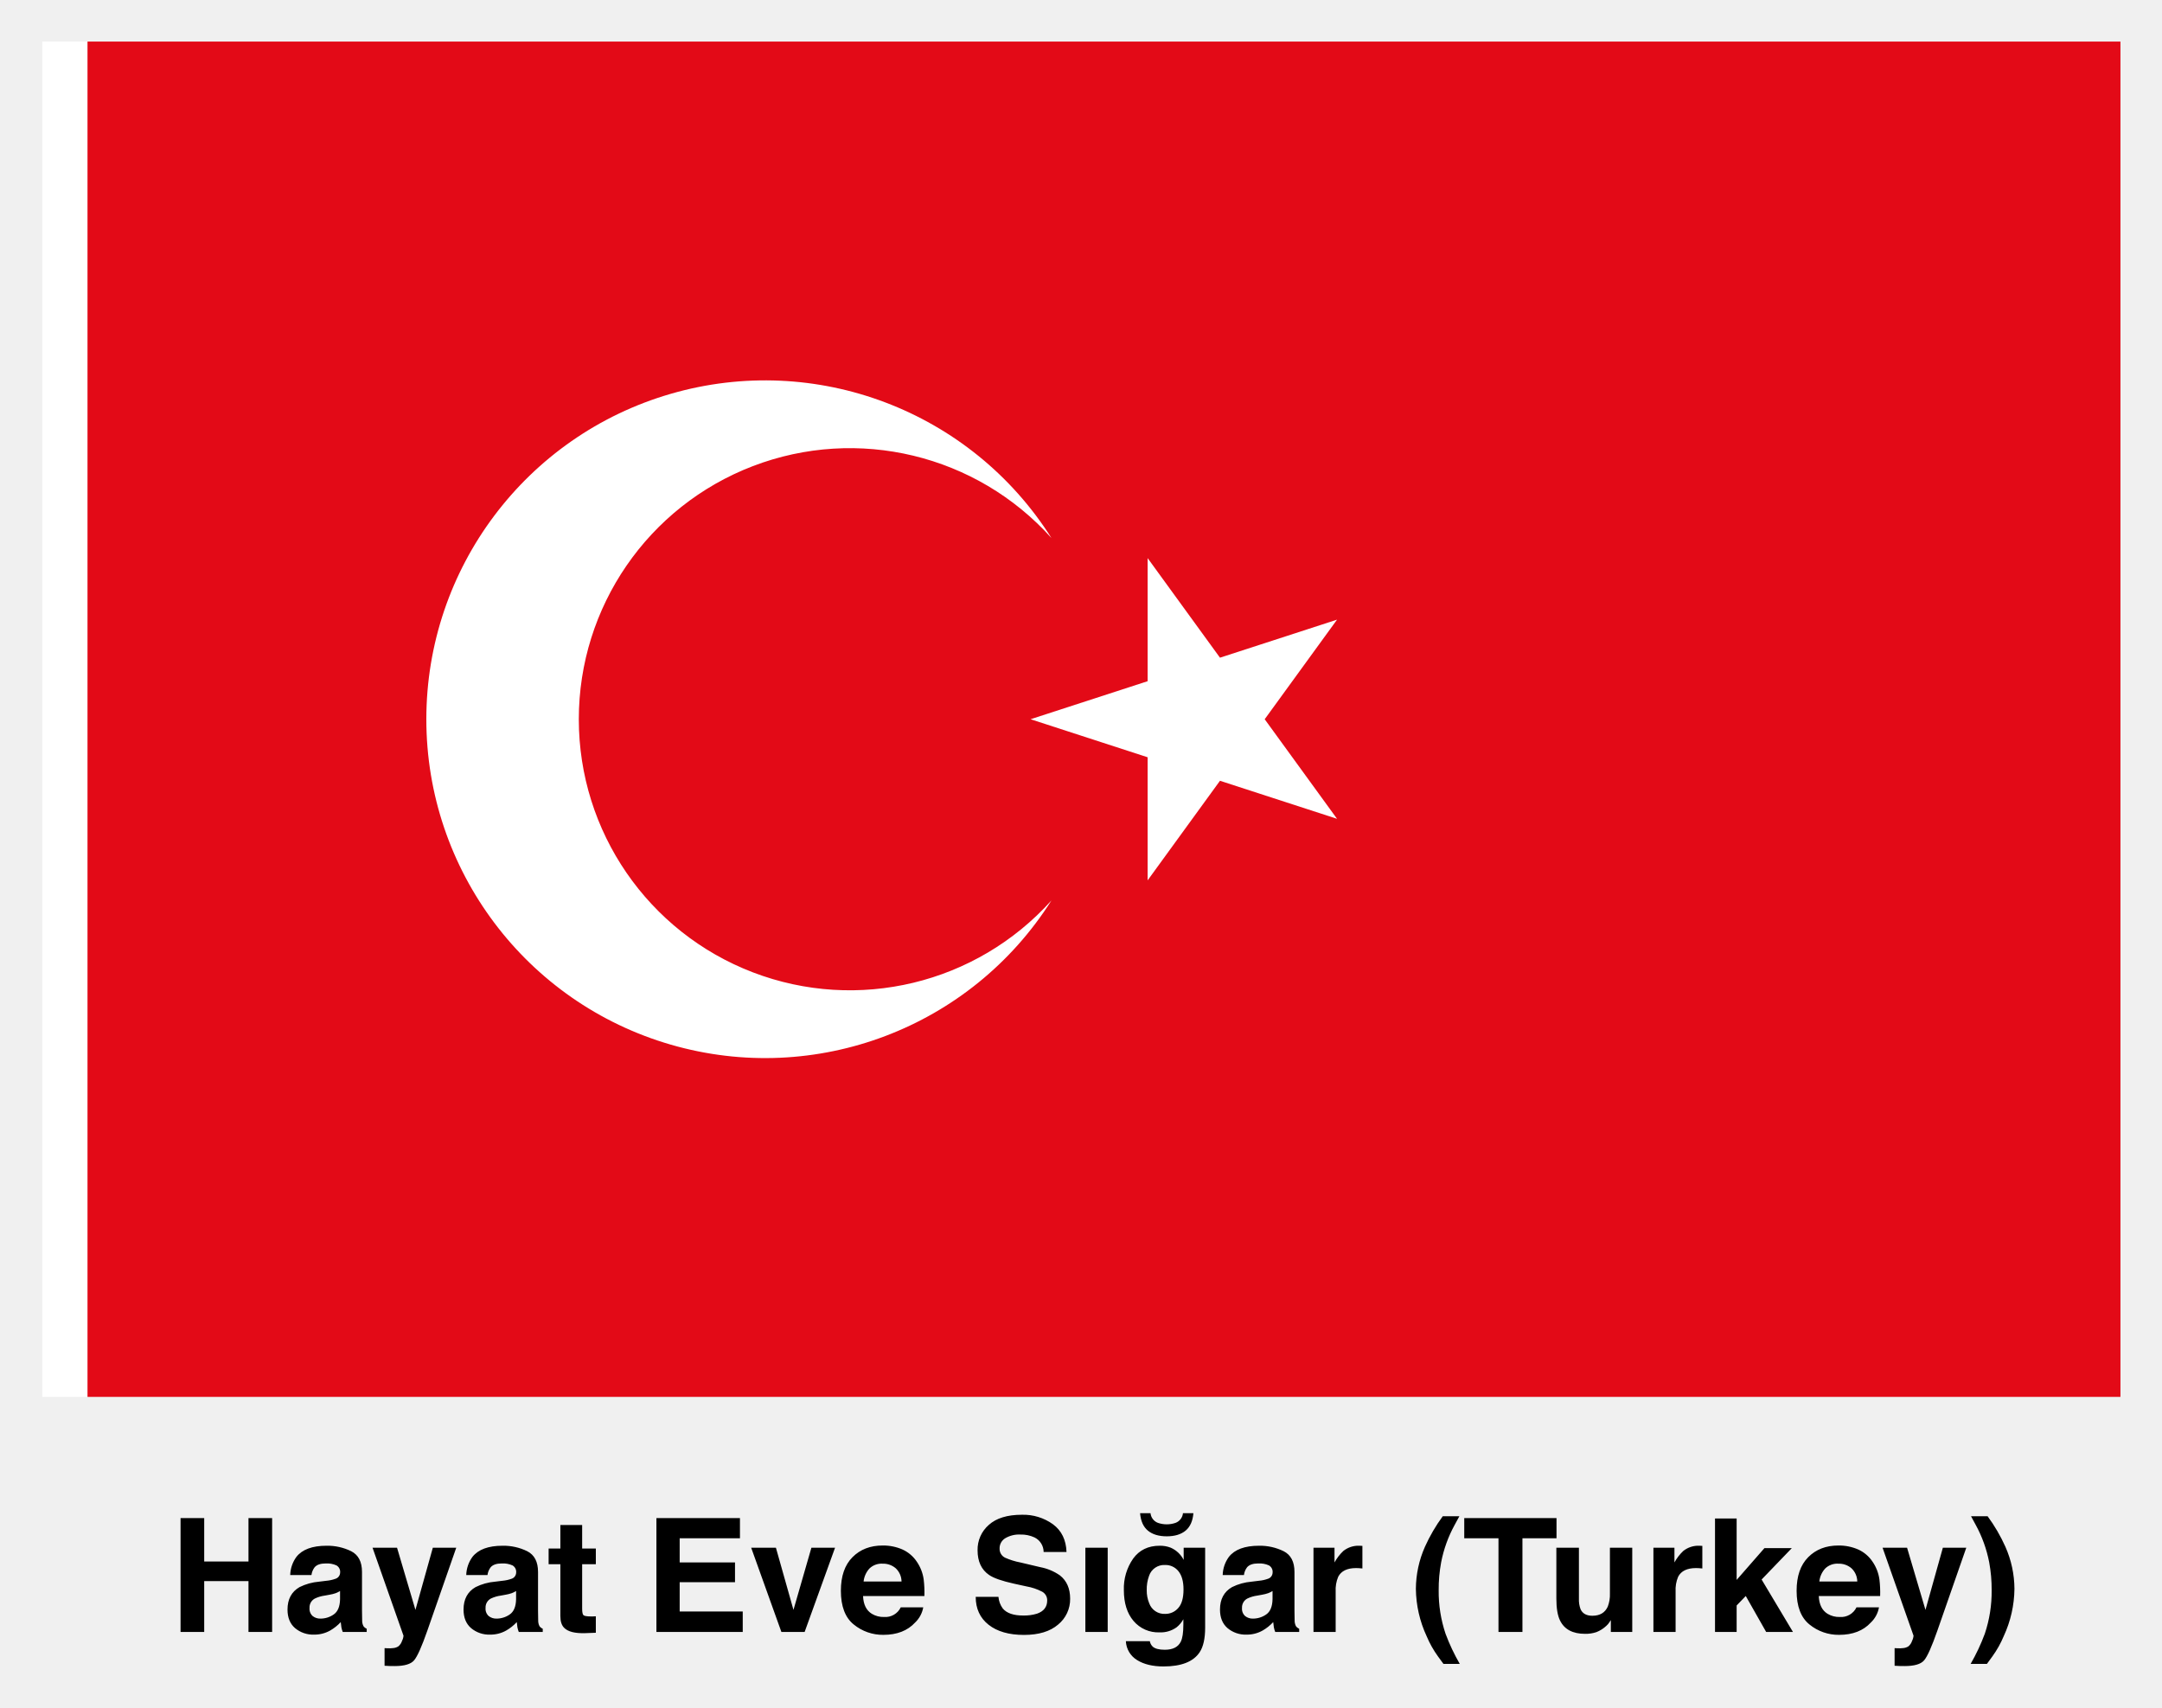
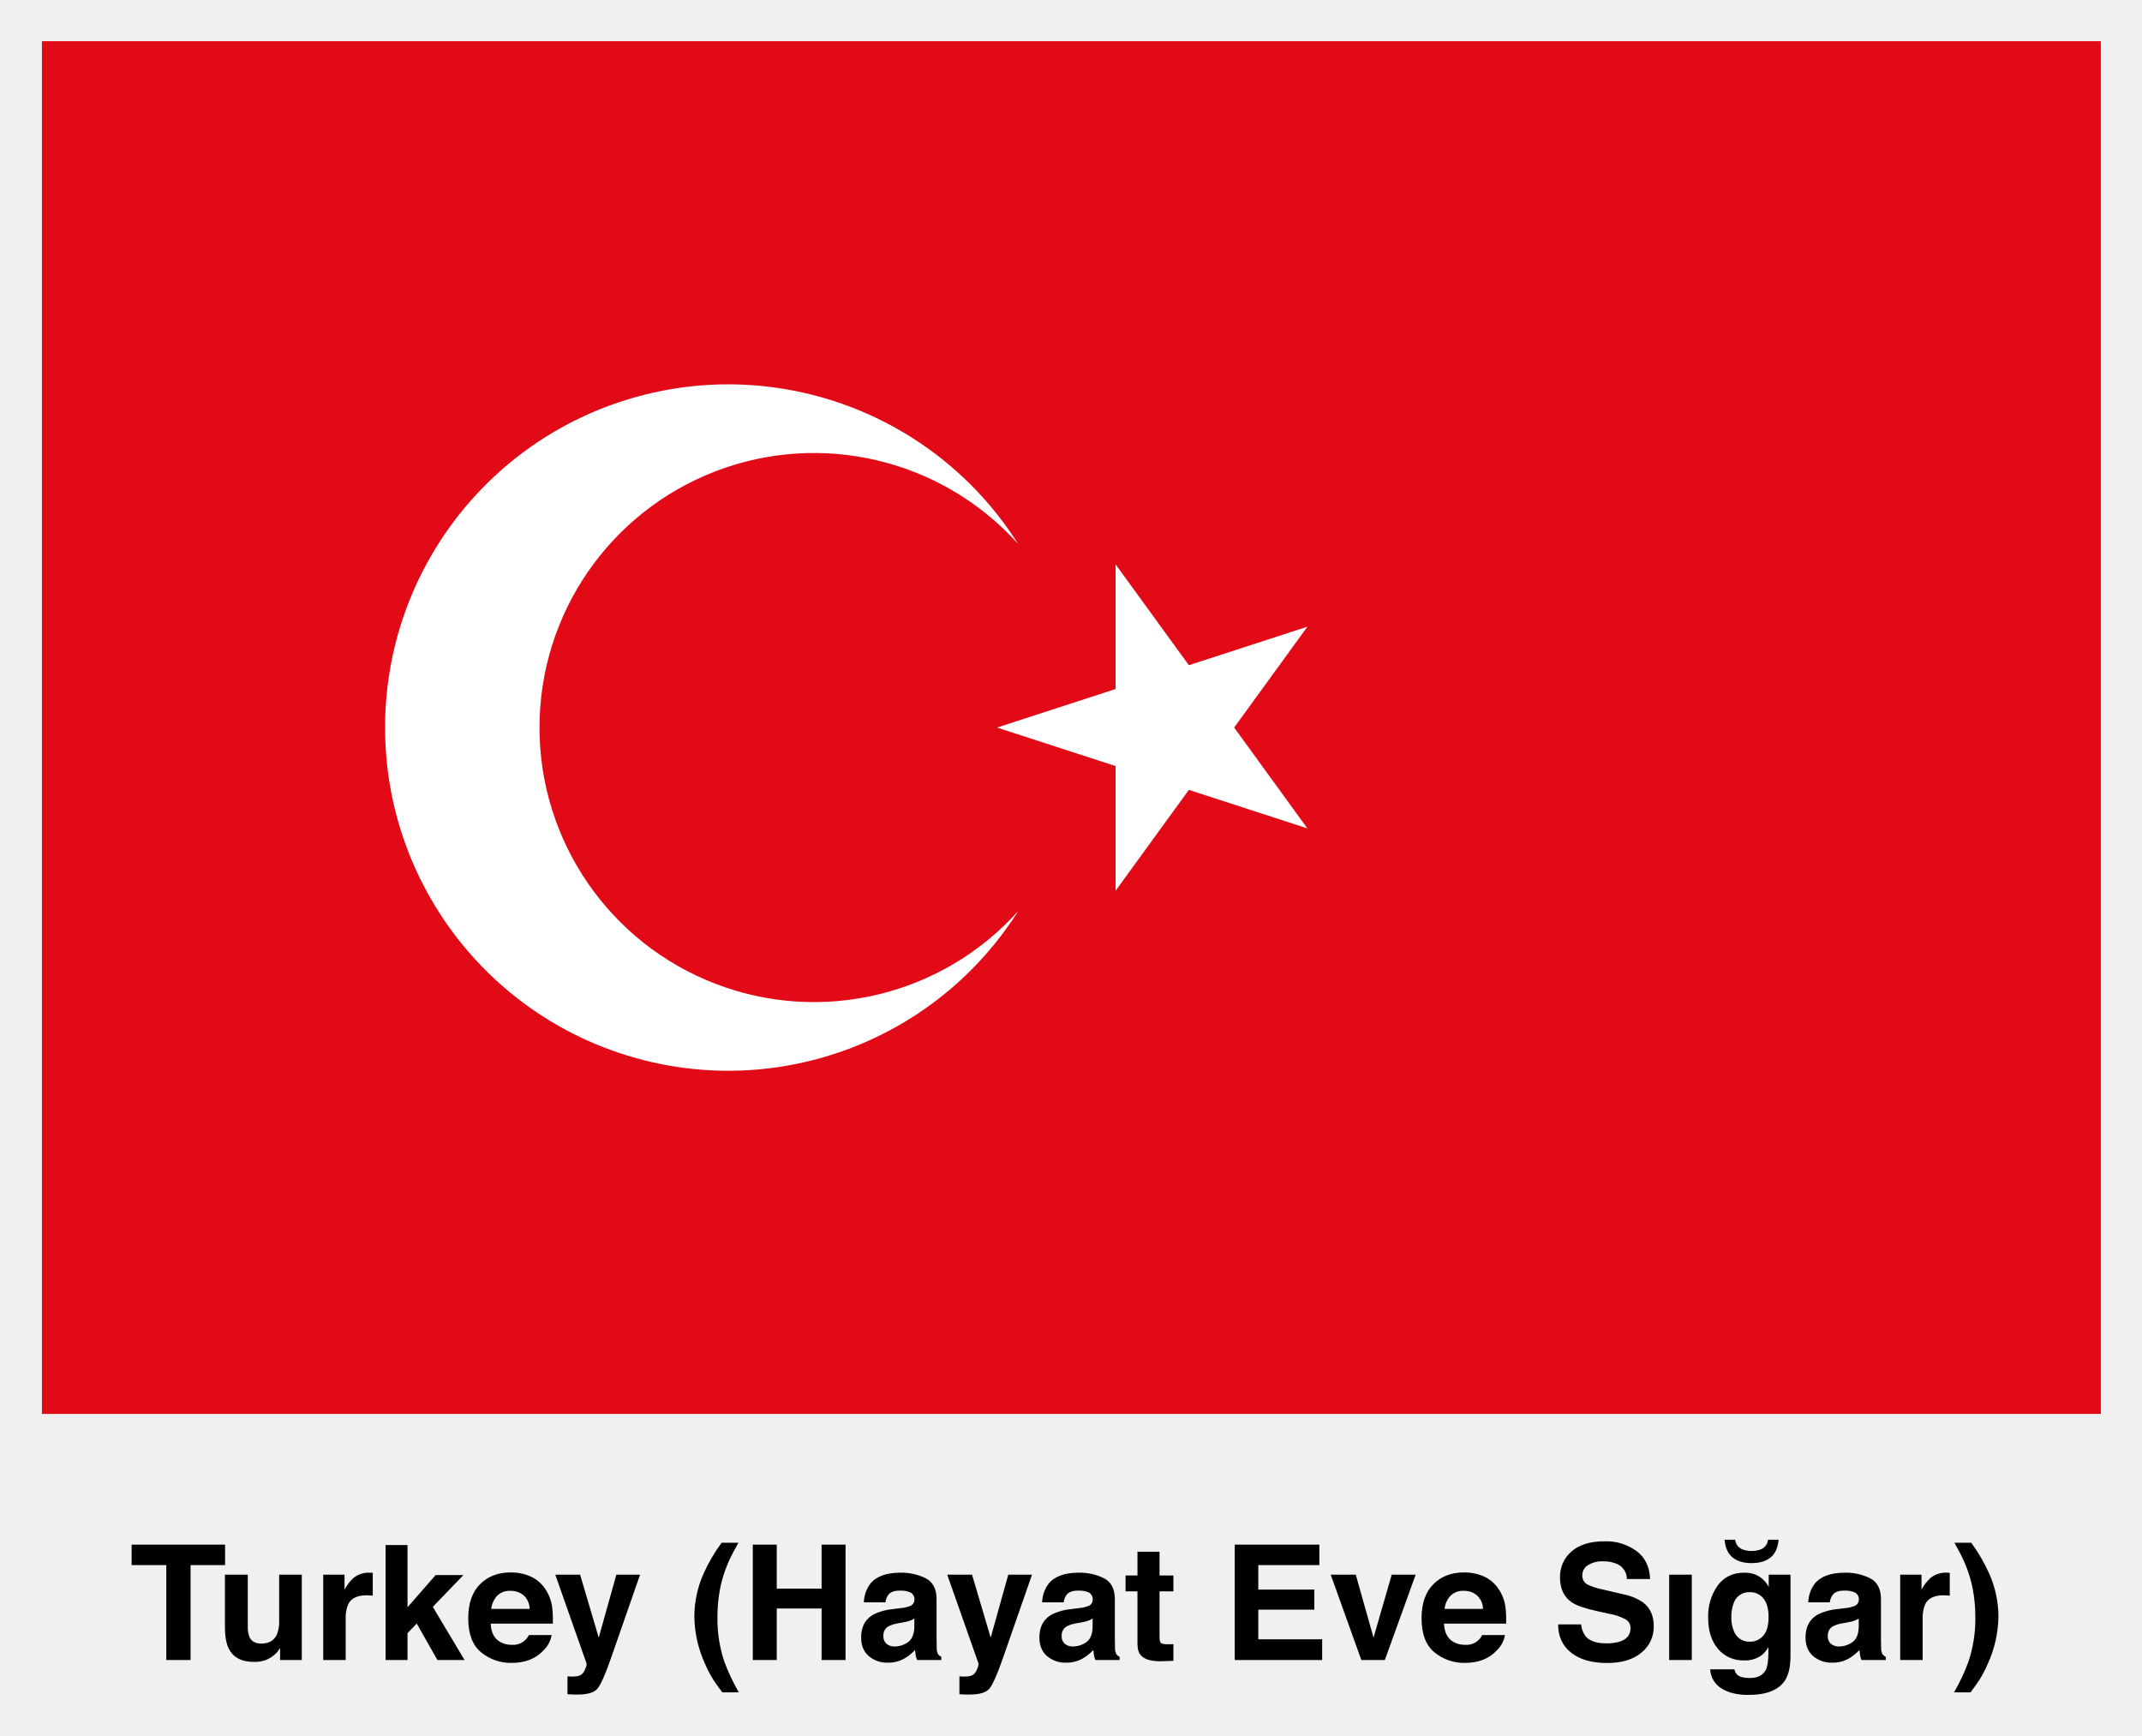
- <svg xmlns="http://www.w3.org/2000/svg" role="img" viewBox="-37.89 -18.39 956.28 755.28">
+ <svg xmlns="http://www.w3.org/2000/svg" role="img" viewBox="-17.49 -17.99 935.48 757.98">
  <defs>
-     <style>.cls-1{fill:#fff}</style>
+     <style>.cls-2{fill:#fff}</style>
  </defs>
-   <path d="M41.973 703.446v-50.381h10.459v19.209h19.585v-19.209h10.459v50.381h-10.459v-22.49h-19.585v22.49zm64.59-22.66a15.433 15.433 0 0 0 3.891-.855 2.93 2.93 0 0 0 2.101-2.768 3.273 3.273 0 0 0-1.611-3.162 10.182 10.182 0 0 0-4.729-.871q-3.499 0-4.955 1.709a7.045 7.045 0 0 0-1.386 3.418h-9.399a14.258 14.258 0 0 1 2.746-8.033q3.879-4.922 13.319-4.922a23.745 23.745 0 0 1 10.916 2.428q4.772 2.426 4.771 9.16v17.09q0 1.777.068 4.307a5.415 5.415 0 0 0 .581 2.598 3.483 3.483 0 0 0 1.436 1.127v1.436h-10.596a10.802 10.802 0 0 1-.615-2.119q-.171-.99-.273-2.256a20.098 20.098 0 0 1-4.676 3.727 14.134 14.134 0 0 1-7.151 1.811 12.342 12.342 0 0 1-8.406-2.888q-3.318-2.887-3.317-8.187 0-6.87 5.337-9.945a23.817 23.817 0 0 1 8.608-2.393zm5.957 4.545a10.714 10.714 0 0 1-1.889.94 15.953 15.953 0 0 1-2.616.667l-2.217.41a14.59 14.59 0 0 0-4.478 1.332 4.45 4.45 0 0 0-2.301 4.137 4.319 4.319 0 0 0 1.406 3.605 5.343 5.343 0 0 0 3.418 1.111 10.181 10.181 0 0 0 5.883-1.846q2.689-1.846 2.793-6.734zm19.688 25.26l1.23.068a15.381 15.381 0 0 0 2.734-.104 4.903 4.903 0 0 0 2.188-.785 5.272 5.272 0 0 0 1.589-2.428 5.864 5.864 0 0 0 .633-2.256l-13.689-38.896h10.835l8.135 27.48 7.69-27.48h10.356l-12.772 36.641q-3.702 10.597-5.858 13.143-2.156 2.546-8.623 2.547-1.3 0-2.087-.018t-2.361-.119zm52.217-29.805a15.433 15.433 0 0 0 3.891-.855 2.93 2.93 0 0 0 2.101-2.768 3.273 3.273 0 0 0-1.611-3.162 10.182 10.182 0 0 0-4.729-.871q-3.499 0-4.955 1.709a7.045 7.045 0 0 0-1.386 3.418h-9.399a14.258 14.258 0 0 1 2.746-8.033q3.879-4.922 13.319-4.922a23.745 23.745 0 0 1 10.916 2.428q4.772 2.426 4.771 9.16v17.09q0 1.777.068 4.307a5.415 5.415 0 0 0 .581 2.598 3.483 3.483 0 0 0 1.436 1.127v1.436h-10.596a10.802 10.802 0 0 1-.615-2.119q-.171-.99-.273-2.256a20.098 20.098 0 0 1-4.676 3.727 14.134 14.134 0 0 1-7.151 1.811 12.342 12.342 0 0 1-8.406-2.888q-3.318-2.887-3.317-8.187 0-6.87 5.337-9.945a23.818 23.818 0 0 1 8.608-2.393zm5.957 4.545a10.714 10.714 0 0 1-1.889.94 15.953 15.953 0 0 1-2.616.667l-2.217.41a14.59 14.59 0 0 0-4.478 1.332 4.45 4.45 0 0 0-2.301 4.137 4.319 4.319 0 0 0 1.406 3.605 5.343 5.343 0 0 0 3.418 1.111 10.181 10.181 0 0 0 5.883-1.846q2.689-1.846 2.793-6.734zm14.39-11.859v-6.939h5.195V656.142h9.639v10.391h6.05v6.939H219.605v19.688q0 2.29.581 2.854.581.564 3.555.564.444 0 .94-.018.495-.018.974-.051v7.279l-4.614.172q-6.905.237-9.434-2.393-1.641-1.676-1.641-5.162v-22.934zm84.629-11.484h-26.66v10.697h24.473v8.75h-24.473v12.955h27.891v9.057h-38.179v-50.381h36.948zm31.599 4.203h10.459l-13.454 37.256h-10.271l-13.36-37.256h10.938l7.759 27.48zm40.256.755a15.157 15.157 0 0 1 6.438 5.512 18.312 18.312 0 0 1 2.968 7.702 47.577 47.577 0 0 1 .321 7.395h-27.134q.227 5.604 3.896 7.861a9.901 9.901 0 0 0 5.371 1.4 7.567 7.567 0 0 0 7.414-4.271h9.945a12.159 12.159 0 0 1-3.611 6.732q-5.006 5.435-14.016 5.436a20.309 20.309 0 0 1-13.123-4.584q-5.685-4.585-5.685-14.916 0-9.68 5.132-14.846 5.132-5.167 13.323-5.166a21.222 21.222 0 0 1 8.762 1.745zm-14.573 8.415a10.125 10.125 0 0 0-2.595 5.768h16.782a8.124 8.124 0 0 0-2.595-5.887 8.532 8.532 0 0 0-5.777-2.01 7.728 7.728 0 0 0-5.814 2.129zm57.048 12.535a10.217 10.217 0 0 0 1.919 5.16q2.617 3.111 8.969 3.111a19.301 19.301 0 0 0 6.177-.82q4.502-1.573 4.502-5.846a4.306 4.306 0 0 0-2.205-3.861 23.928 23.928 0 0 0-6.995-2.359l-5.454-1.195q-8.042-1.778-11.049-3.863-5.093-3.486-5.093-10.902a14.482 14.482 0 0 1 4.982-11.246q4.983-4.477 14.636-4.477a22.44 22.44 0 0 1 13.753 4.221q5.692 4.222 5.969 12.254h-10.117a7.214 7.214 0 0 0-4.065-6.461 13.94 13.94 0 0 0-6.272-1.264 11.938 11.938 0 0 0-6.658 1.641 5.191 5.191 0 0 0-2.488 4.58 4.321 4.321 0 0 0 2.453 4.033 30.495 30.495 0 0 0 6.693 2.084l8.841 2.086a22.504 22.504 0 0 1 8.713 3.656q4.504 3.557 4.505 10.289a14.455 14.455 0 0 1-5.338 11.467q-5.338 4.563-15.08 4.562-9.95 0-15.65-4.494-5.701-4.494-5.7-12.355zm38.452-21.705h9.877v37.256h-9.877zm37.742-.033a11.696 11.696 0 0 1 5.735 5.4v-5.367h9.502v35.342q0 7.213-2.428 10.869-4.169 6.29-15.996 6.289-7.143 0-11.654-2.803a10.339 10.339 0 0 1-4.99-8.373h10.596a4.391 4.391 0 0 0 1.332 2.461q1.573 1.333 5.299 1.332 5.262 0 7.041-3.52 1.16-2.256 1.162-7.588v-2.393a11.898 11.898 0 0 1-3.008 3.588 12.09 12.09 0 0 1-7.555 2.223 14.293 14.293 0 0 1-11.467-5.042q-4.289-5.041-4.289-13.655a23.041 23.041 0 0 1 4.13-13.962q4.129-5.656 11.708-5.657a12.785 12.785 0 0 1 4.882.855zm6.556-7.511q-3.044 2.486-8.307 2.485-5.263 0-8.305-2.485-3.044-2.486-3.486-7.733h4.613a5.107 5.107 0 0 0 3.281 4.271 11.997 11.997 0 0 0 7.793 0 5.104 5.104 0 0 0 3.281-4.271h4.615q-.445 5.247-3.486 7.733zm-3.238 34.222q2.35-2.581 2.35-8.221 0-5.297-2.23-8.066a7.273 7.273 0 0 0-5.973-2.768 7.04 7.04 0 0 0-7.046 4.818 17.162 17.162 0 0 0-1.02 6.324 14.486 14.486 0 0 0 1.088 5.775 7.099 7.099 0 0 0 7.08 4.717 7.477 7.477 0 0 0 5.752-2.58zm35.768-12.082a15.449 15.449 0 0 0 3.891-.855A2.929 2.929 0 0 0 525 677.163a3.273 3.273 0 0 0-1.611-3.162 10.179 10.179 0 0 0-4.729-.871q-3.498 0-4.955 1.709a7.05 7.05 0 0 0-1.385 3.418h-9.4a14.262 14.262 0 0 1 2.746-8.033q3.879-4.922 13.32-4.922a23.748 23.748 0 0 1 10.916 2.428q4.771 2.426 4.771 9.16v17.09q0 1.777.068 4.307a5.429 5.429 0 0 0 .58 2.598 3.49 3.49 0 0 0 1.436 1.127v1.436h-10.596a10.869 10.869 0 0 1-.615-2.119q-.17-.99-.273-2.256a20.067 20.067 0 0 1-4.676 3.727 14.131 14.131 0 0 1-7.15 1.811 12.345 12.345 0 0 1-8.406-2.888q-3.316-2.887-3.316-8.187 0-6.87 5.336-9.945a23.82 23.82 0 0 1 8.609-2.393zm5.956 4.545a10.698 10.698 0 0 1-1.889.94 15.96 15.96 0 0 1-2.616.667l-2.217.41a14.595 14.595 0 0 0-4.478 1.332 4.45 4.45 0 0 0-2.302 4.137 4.319 4.319 0 0 0 1.406 3.605 5.343 5.343 0 0 0 3.418 1.111 10.18 10.18 0 0 0 5.883-1.846q2.689-1.846 2.794-6.734zm38.914-20.012c.125.012.404.029.837.051v9.98q-.923-.103-1.641-.137-.718-.032-1.162-.033-5.878 0-7.895 3.828a14.889 14.889 0 0 0-1.129 6.631v17.807H543.082v-37.256h9.297v6.494a20.615 20.615 0 0 1 3.93-5.092 10.699 10.699 0 0 1 7.109-2.291c.183-0.0.336.006.462.018zm28.489.461a73.308 73.308 0 0 1 7.895-13.535h7.35l-2.086 3.828a56.974 56.974 0 0 0-5.98 16.543 65.353 65.353 0 0 0-1.094 12.373 58.484 58.484 0 0 0 3.041 19.244 87.907 87.907 0 0 0 6.289 13.33h-7.211l-2.428-3.316a44.417 44.417 0 0 1-5.023-8.955 50.988 50.988 0 0 1-4.752-20.918 46.405 46.405 0 0 1 4-18.594zm58.207-12.715v8.922h-15.072v41.459H624.908v-41.459h-15.143v-8.922zm9.912 13.125v22.457a11.822 11.822 0 0 0 .748 4.785q1.327 2.836 5.204 2.836 4.964 0 6.802-4.033a14.656 14.656 0 0 0 .953-5.775v-20.27h9.877v37.256h-9.467v-5.264q-.138.173-.682 1.025a6.8 6.8 0 0 1-1.295 1.504 13.513 13.513 0 0 1-4.414 2.803 14.994 14.994 0 0 1-4.994.752q-8.247 0-11.111-5.947-1.601-3.281-1.602-9.672v-22.457zm53.748-.871c.125.012.404.029.838.051v9.98q-.923-.103-1.641-.137c-.479-.021-.867-.033-1.162-.033q-5.88 0-7.896 3.828a14.893 14.893 0 0 0-1.127 6.631v17.807h-9.811v-37.256h9.297v6.494a20.588 20.588 0 0 1 3.932-5.092 10.694 10.694 0 0 1 7.109-2.291c.182-0.0.336.006.461.018zm6.443-12.082H730.25v27.178l12.286-14.053h12.113l-13.354 13.879 13.87 23.205h-11.855l-9.026-15.917-4.034 4.194v11.723h-9.57zm63.311 13.708a15.164 15.164 0 0 1 6.438 5.512 18.319 18.319 0 0 1 2.969 7.702 47.59 47.59 0 0 1 .32 7.395H766.582q.229 5.604 3.896 7.861a9.901 9.901 0 0 0 5.371 1.4 7.571 7.571 0 0 0 7.414-4.271h9.945a12.168 12.168 0 0 1-3.611 6.732q-5.007 5.435-14.017 5.436a20.31 20.31 0 0 1-13.123-4.584q-5.685-4.585-5.685-14.916 0-9.68 5.132-14.846 5.131-5.167 13.323-5.166a21.225 21.225 0 0 1 8.762 1.745zm-14.573 8.415a10.125 10.125 0 0 0-2.595 5.768h16.781a8.12 8.12 0 0 0-2.595-5.887 8.532 8.532 0 0 0-5.777-2.01 7.727 7.727 0 0 0-5.814 2.129zm30.696 35.231l1.23.068a15.385 15.385 0 0 0 2.734-.104 4.909 4.909 0 0 0 2.188-.785 5.28 5.28 0 0 0 1.589-2.428 5.884 5.884 0 0 0 .633-2.256l-13.689-38.896h10.835l8.135 27.48 7.69-27.48h10.356L819.042 702.831q-3.702 10.597-5.858 13.143-2.156 2.546-8.623 2.547-1.299 0-2.087-.018-.787-.018-2.36-.119zm49.02-44.811a46.46 46.46 0 0 1 3.992 18.594 51.065 51.065 0 0 1-4.742 20.918 44.499 44.499 0 0 1-5.016 8.955l-2.422 3.316h-7.199a88.063 88.063 0 0 0 6.266-13.33 58.664 58.664 0 0 0 3.031-19.244 65.687 65.687 0 0 0-1.09-12.373 57.208 57.208 0 0 0-5.959-16.543l-2.078-3.828h7.336a73.396 73.396 0 0 1 7.881 13.535z" />
-   <path d="M-19.164 0H.818v599.463h-19.982z" class="cls-1" id="white_heading_on_hoist" data-name="white heading on hoist" />
  <path fill="#e30a17" d="M.818 0h899.194v599.463H.818z" id="red_background" data-name="red background" />
-   <path d="M427.186 219.588a119.893 119.893 0 1 0 0 160.286 149.866 149.866 0 1 1 0-160.286z" class="cls-1" id="crescent" />
-   <path d="M417.944 299.731l51.777-16.823v-54.442l32 44.045 51.778-16.824-32 44.044 32 44.045-51.778-16.824-32 44.045v-54.442l-51.777-16.824z" class="cls-1" id="star" />
+   <path d="M427.186 219.588a119.893 119.893 0 1 0 0 160.286 149.866 149.866 0 1 1 0-160.286z" class="cls-2" id="crescent" />
+   <path d="M417.944 299.731l51.777-16.823v-54.442l32 44.045 51.778-16.824-32 44.044 32 44.045-51.778-16.824-32 44.045v-54.442l-51.777-16.824z" class="cls-2" id="star" />
+   <path d="M80.81 656.56v8.922H65.736v41.459H55.141v-41.459H39.999v-8.922zm9.912 13.125v22.457a11.802 11.802 0 0 0 .748 4.785q1.327 2.836 5.203 2.836 4.966 0 6.803-4.033a14.658 14.658 0 0 0 .952-5.775v-20.27h9.878v37.256h-9.468v-5.264q-.136.173-.682 1.025a6.8 6.8 0 0 1-1.295 1.504 13.503 13.503 0 0 1-4.414 2.803 14.992 14.992 0 0 1-4.993.752q-8.249 0-11.111-5.947-1.603-3.281-1.602-9.672v-22.457zm53.748-.871c.124.012.403.029.837.051v9.98q-.923-.103-1.641-.137-.718-.032-1.162-.033-5.88 0-7.896 3.828a14.894 14.894 0 0 0-1.128 6.631v17.807h-9.81v-37.256h9.297v6.494a20.609 20.609 0 0 1 3.931-5.092 10.696 10.696 0 0 1 7.109-2.291c.182-0.0.336.006.462.018zm6.442-12.082h9.57v27.178l12.286-14.053h12.114l-13.354 13.879 13.87 23.205H173.544l-9.026-15.918-4.035 4.195v11.723h-9.57zm63.311 13.709a15.148 15.148 0 0 1 6.438 5.51 18.316 18.316 0 0 1 2.969 7.703 47.69 47.69 0 0 1 .321 7.395h-27.135q.227 5.604 3.896 7.861a9.903 9.903 0 0 0 5.371 1.4 7.567 7.567 0 0 0 7.414-4.271h9.945a12.159 12.159 0 0 1-3.611 6.732q-5.005 5.435-14.017 5.436a20.317 20.317 0 0 1-13.123-4.584q-5.685-4.585-5.685-14.916 0-9.68 5.132-14.846 5.133-5.165 13.323-5.166a21.206 21.206 0 0 1 8.762 1.746zm-14.573 8.414a10.125 10.125 0 0 0-2.595 5.768h16.782a8.128 8.128 0 0 0-2.595-5.887 8.535 8.535 0 0 0-5.777-2.01 7.731 7.731 0 0 0-5.815 2.129zm30.696 35.23l1.23.068a15.473 15.473 0 0 0 2.734-.104 4.905 4.905 0 0 0 2.188-.785 5.28 5.28 0 0 0 1.59-2.428 5.884 5.884 0 0 0 .633-2.256l-13.689-38.896h10.834L244 697.165l7.691-27.48h10.355l-12.772 36.641q-3.702 10.597-5.857 13.143-2.156 2.546-8.623 2.547-1.301 0-2.087-.018-.788-.018-2.361-.119zm59.404-44.811a73.317 73.317 0 0 1 7.896-13.535h7.349l-2.085 3.828a57.005 57.005 0 0 0-5.981 16.543 65.433 65.433 0 0 0-1.094 12.373 58.454 58.454 0 0 0 3.042 19.244 87.811 87.811 0 0 0 6.289 13.33h-7.212l-2.427-3.316a44.441 44.441 0 0 1-5.024-8.955 50.986 50.986 0 0 1-4.751-20.918 46.404 46.404 0 0 1 3.999-18.594zm21.533 37.666v-50.381h10.459v19.209h19.585v-19.209h10.459v50.381h-10.459V684.45h-19.585v22.49zm64.59-22.66a15.427 15.427 0 0 0 3.891-.855 2.929 2.929 0 0 0 2.101-2.768 3.272 3.272 0 0 0-1.611-3.162 10.17 10.17 0 0 0-4.729-.871q-3.499 0-4.955 1.709a7.045 7.045 0 0 0-1.386 3.418h-9.399a14.264 14.264 0 0 1 2.746-8.033q3.879-4.922 13.319-4.922a23.757 23.757 0 0 1 10.916 2.428q4.771 2.426 4.771 9.16v17.09q0 1.778.068 4.307a5.411 5.411 0 0 0 .581 2.598 3.477 3.477 0 0 0 1.436 1.127v1.436h-10.596a10.735 10.735 0 0 1-.615-2.119q-.171-.99-.273-2.256a20.108 20.108 0 0 1-4.676 3.727 14.134 14.134 0 0 1-7.151 1.811 12.338 12.338 0 0 1-8.405-2.889q-3.318-2.886-3.317-8.186 0-6.87 5.337-9.945a23.821 23.821 0 0 1 8.608-2.393zm5.956 4.545a10.618 10.618 0 0 1-1.888.939 15.875 15.875 0 0 1-2.616.668l-2.218.41a14.632 14.632 0 0 0-4.478 1.332 4.449 4.449 0 0 0-2.301 4.137 4.321 4.321 0 0 0 1.405 3.605 5.347 5.347 0 0 0 3.419 1.111 10.182 10.182 0 0 0 5.883-1.846q2.689-1.846 2.793-6.734zm19.688 25.26l1.23.068a15.473 15.473 0 0 0 2.734-.104 4.905 4.905 0 0 0 2.188-.785 5.28 5.28 0 0 0 1.59-2.428 5.884 5.884 0 0 0 .633-2.256l-13.689-38.896h10.834l8.135 27.48 7.691-27.48h10.355l-12.772 36.641q-3.702 10.597-5.857 13.143-2.156 2.546-8.623 2.547-1.301 0-2.087-.018-.788-.018-2.361-.119zm52.217-29.805a15.427 15.427 0 0 0 3.891-.855 2.929 2.929 0 0 0 2.101-2.768 3.272 3.272 0 0 0-1.611-3.162 10.17 10.17 0 0 0-4.729-.871q-3.5 0-4.955 1.709a7.045 7.045 0 0 0-1.386 3.418h-9.399a14.264 14.264 0 0 1 2.746-8.033q3.879-4.922 13.319-4.922a23.757 23.757 0 0 1 10.916 2.428q4.771 2.426 4.771 9.16v17.09q0 1.778.068 4.307a5.411 5.411 0 0 0 .581 2.598 3.477 3.477 0 0 0 1.436 1.127v1.436H460.888a10.735 10.735 0 0 1-.615-2.119q-.171-.99-.273-2.256a20.108 20.108 0 0 1-4.676 3.727 14.134 14.134 0 0 1-7.151 1.811 12.338 12.338 0 0 1-8.405-2.889q-3.318-2.886-3.317-8.186 0-6.87 5.337-9.945a23.821 23.821 0 0 1 8.608-2.393zm5.956 4.545a10.618 10.618 0 0 1-1.888.939 15.874 15.874 0 0 1-2.616.668l-2.218.41a14.632 14.632 0 0 0-4.478 1.332 4.449 4.449 0 0 0-2.301 4.137 4.321 4.321 0 0 0 1.405 3.605 5.347 5.347 0 0 0 3.419 1.111 10.182 10.182 0 0 0 5.883-1.846q2.689-1.846 2.793-6.734zm14.391-11.859v-6.939h5.195v-10.391h9.639v10.391h6.05v6.939h-6.05v19.688c0 1.527.193 2.477.581 2.854q.58.562 3.555.564.444 0 .939-.018c.33-.012.655-.027.975-.051v7.279l-4.614.172q-6.905.237-9.434-2.393-1.641-1.676-1.641-5.162v-22.934zM558.71 665.482h-26.66v10.697h24.473v8.75H532.05v12.955h27.891v9.057h-38.179v-50.381H558.71zm31.6 4.203h10.459l-13.454 37.256H577.044l-13.361-37.256h10.938l7.76 27.48zm40.256.756a15.148 15.148 0 0 1 6.438 5.51 18.316 18.316 0 0 1 2.969 7.703 47.689 47.689 0 0 1 .321 7.395H613.158q.227 5.604 3.896 7.861a9.903 9.903 0 0 0 5.371 1.4 7.567 7.567 0 0 0 7.414-4.271h9.945a12.159 12.159 0 0 1-3.611 6.732q-5.005 5.435-14.017 5.436a20.317 20.317 0 0 1-13.123-4.584q-5.685-4.585-5.685-14.916 0-9.68 5.132-14.846 5.133-5.165 13.323-5.166a21.206 21.206 0 0 1 8.762 1.746zm-14.573 8.414a10.125 10.125 0 0 0-2.595 5.768h16.782a8.128 8.128 0 0 0-2.595-5.887 8.535 8.535 0 0 0-5.777-2.01 7.731 7.731 0 0 0-5.815 2.129zm57.049 12.535a10.226 10.226 0 0 0 1.919 5.16q2.618 3.111 8.97 3.111a19.3 19.3 0 0 0 6.177-.82q4.501-1.573 4.502-5.846a4.307 4.307 0 0 0-2.205-3.861 23.928 23.928 0 0 0-6.995-2.359l-5.454-1.195q-8.042-1.778-11.049-3.863-5.093-3.486-5.093-10.902a14.482 14.482 0 0 1 4.982-11.246q4.982-4.477 14.636-4.477a22.439 22.439 0 0 1 13.754 4.221q5.692 4.222 5.969 12.254h-10.117a7.214 7.214 0 0 0-4.064-6.461 13.942 13.942 0 0 0-6.272-1.264 11.941 11.941 0 0 0-6.658 1.641 5.192 5.192 0 0 0-2.487 4.58 4.32 4.32 0 0 0 2.453 4.033 30.485 30.485 0 0 0 6.693 2.084l8.841 2.086a22.525 22.525 0 0 1 8.714 3.656q4.504 3.557 4.505 10.289a14.455 14.455 0 0 1-5.338 11.467q-5.338 4.562-15.08 4.562-9.949 0-15.649-4.494-5.701-4.494-5.7-12.355zm38.452-21.705h9.878v37.256h-9.878zm37.742-.033a11.698 11.698 0 0 1 5.734 5.4v-5.367h9.502v35.342q0 7.213-2.427 10.869-4.17 6.29-15.996 6.289-7.144 0-11.655-2.803a10.34 10.34 0 0 1-4.99-8.373H739.999a4.391 4.391 0 0 0 1.333 2.461q1.572 1.333 5.298 1.332 5.263 0 7.041-3.52 1.162-2.256 1.162-7.588v-2.393a11.872 11.872 0 0 1-3.008 3.588 12.089 12.089 0 0 1-7.554 2.223 14.289 14.289 0 0 1-11.468-5.043q-4.289-5.039-4.289-13.654a23.042 23.042 0 0 1 4.131-13.963q4.129-5.654 11.708-5.656a12.792 12.792 0 0 1 4.882.856zm6.555-7.512q-3.042 2.487-8.306 2.486-5.265 0-8.306-2.486-3.042-2.484-3.486-7.732h4.614a5.104 5.104 0 0 0 3.281 4.271 11.997 11.997 0 0 0 7.793 0 5.107 5.107 0 0 0 3.281-4.271h4.614q-.445 5.247-3.486 7.732zm-3.237 34.223q2.348-2.581 2.349-8.221 0-5.297-2.229-8.066a7.274 7.274 0 0 0-5.973-2.768 7.039 7.039 0 0 0-7.046 4.818 17.144 17.144 0 0 0-1.021 6.324 14.469 14.469 0 0 0 1.089 5.775 7.099 7.099 0 0 0 7.08 4.717 7.48 7.48 0 0 0 5.752-2.58zm35.767-12.082a15.427 15.427 0 0 0 3.891-.855 2.929 2.929 0 0 0 2.101-2.768 3.272 3.272 0 0 0-1.611-3.162 10.17 10.17 0 0 0-4.729-.871q-3.499 0-4.955 1.709a7.045 7.045 0 0 0-1.386 3.418h-9.399a14.264 14.264 0 0 1 2.746-8.033q3.879-4.922 13.319-4.922a23.757 23.757 0 0 1 10.916 2.428q4.771 2.426 4.771 9.16v17.09q0 1.778.068 4.307a5.411 5.411 0 0 0 .581 2.598 3.477 3.477 0 0 0 1.436 1.127v1.436h-10.596a10.735 10.735 0 0 1-.615-2.119q-.171-.99-.273-2.256a20.108 20.108 0 0 1-4.676 3.727 14.134 14.134 0 0 1-7.151 1.811 12.338 12.338 0 0 1-8.405-2.889q-3.318-2.886-3.317-8.186 0-6.87 5.337-9.945a23.821 23.821 0 0 1 8.608-2.393zm5.956 4.545a10.618 10.618 0 0 1-1.888.939 15.875 15.875 0 0 1-2.616.668l-2.218.41a14.632 14.632 0 0 0-4.478 1.332 4.449 4.449 0 0 0-2.301 4.137 4.321 4.321 0 0 0 1.405 3.605 5.347 5.347 0 0 0 3.419 1.111 10.182 10.182 0 0 0 5.883-1.846q2.689-1.846 2.793-6.734zm38.915-20.012c.124.012.403.029.837.051v9.98q-.923-.103-1.641-.137-.718-.032-1.162-.033-5.88 0-7.896 3.828a14.894 14.894 0 0 0-1.128 6.631v17.807h-9.81v-37.256h9.297v6.494a20.609 20.609 0 0 1 3.931-5.092 10.696 10.696 0 0 1 7.109-2.291c.182-0.0.336.006.462.018zm18.104.461a46.477 46.477 0 0 1 3.992 18.594 51.081 51.081 0 0 1-4.742 20.918 44.575 44.575 0 0 1-5.016 8.955l-2.423 3.316h-7.199a87.966 87.966 0 0 0 6.266-13.33 58.66 58.66 0 0 0 3.031-19.244 65.688 65.688 0 0 0-1.09-12.373 57.151 57.151 0 0 0-5.959-16.543l-2.078-3.828h7.336a73.351 73.351 0 0 1 7.882 13.535z" />
</svg>
